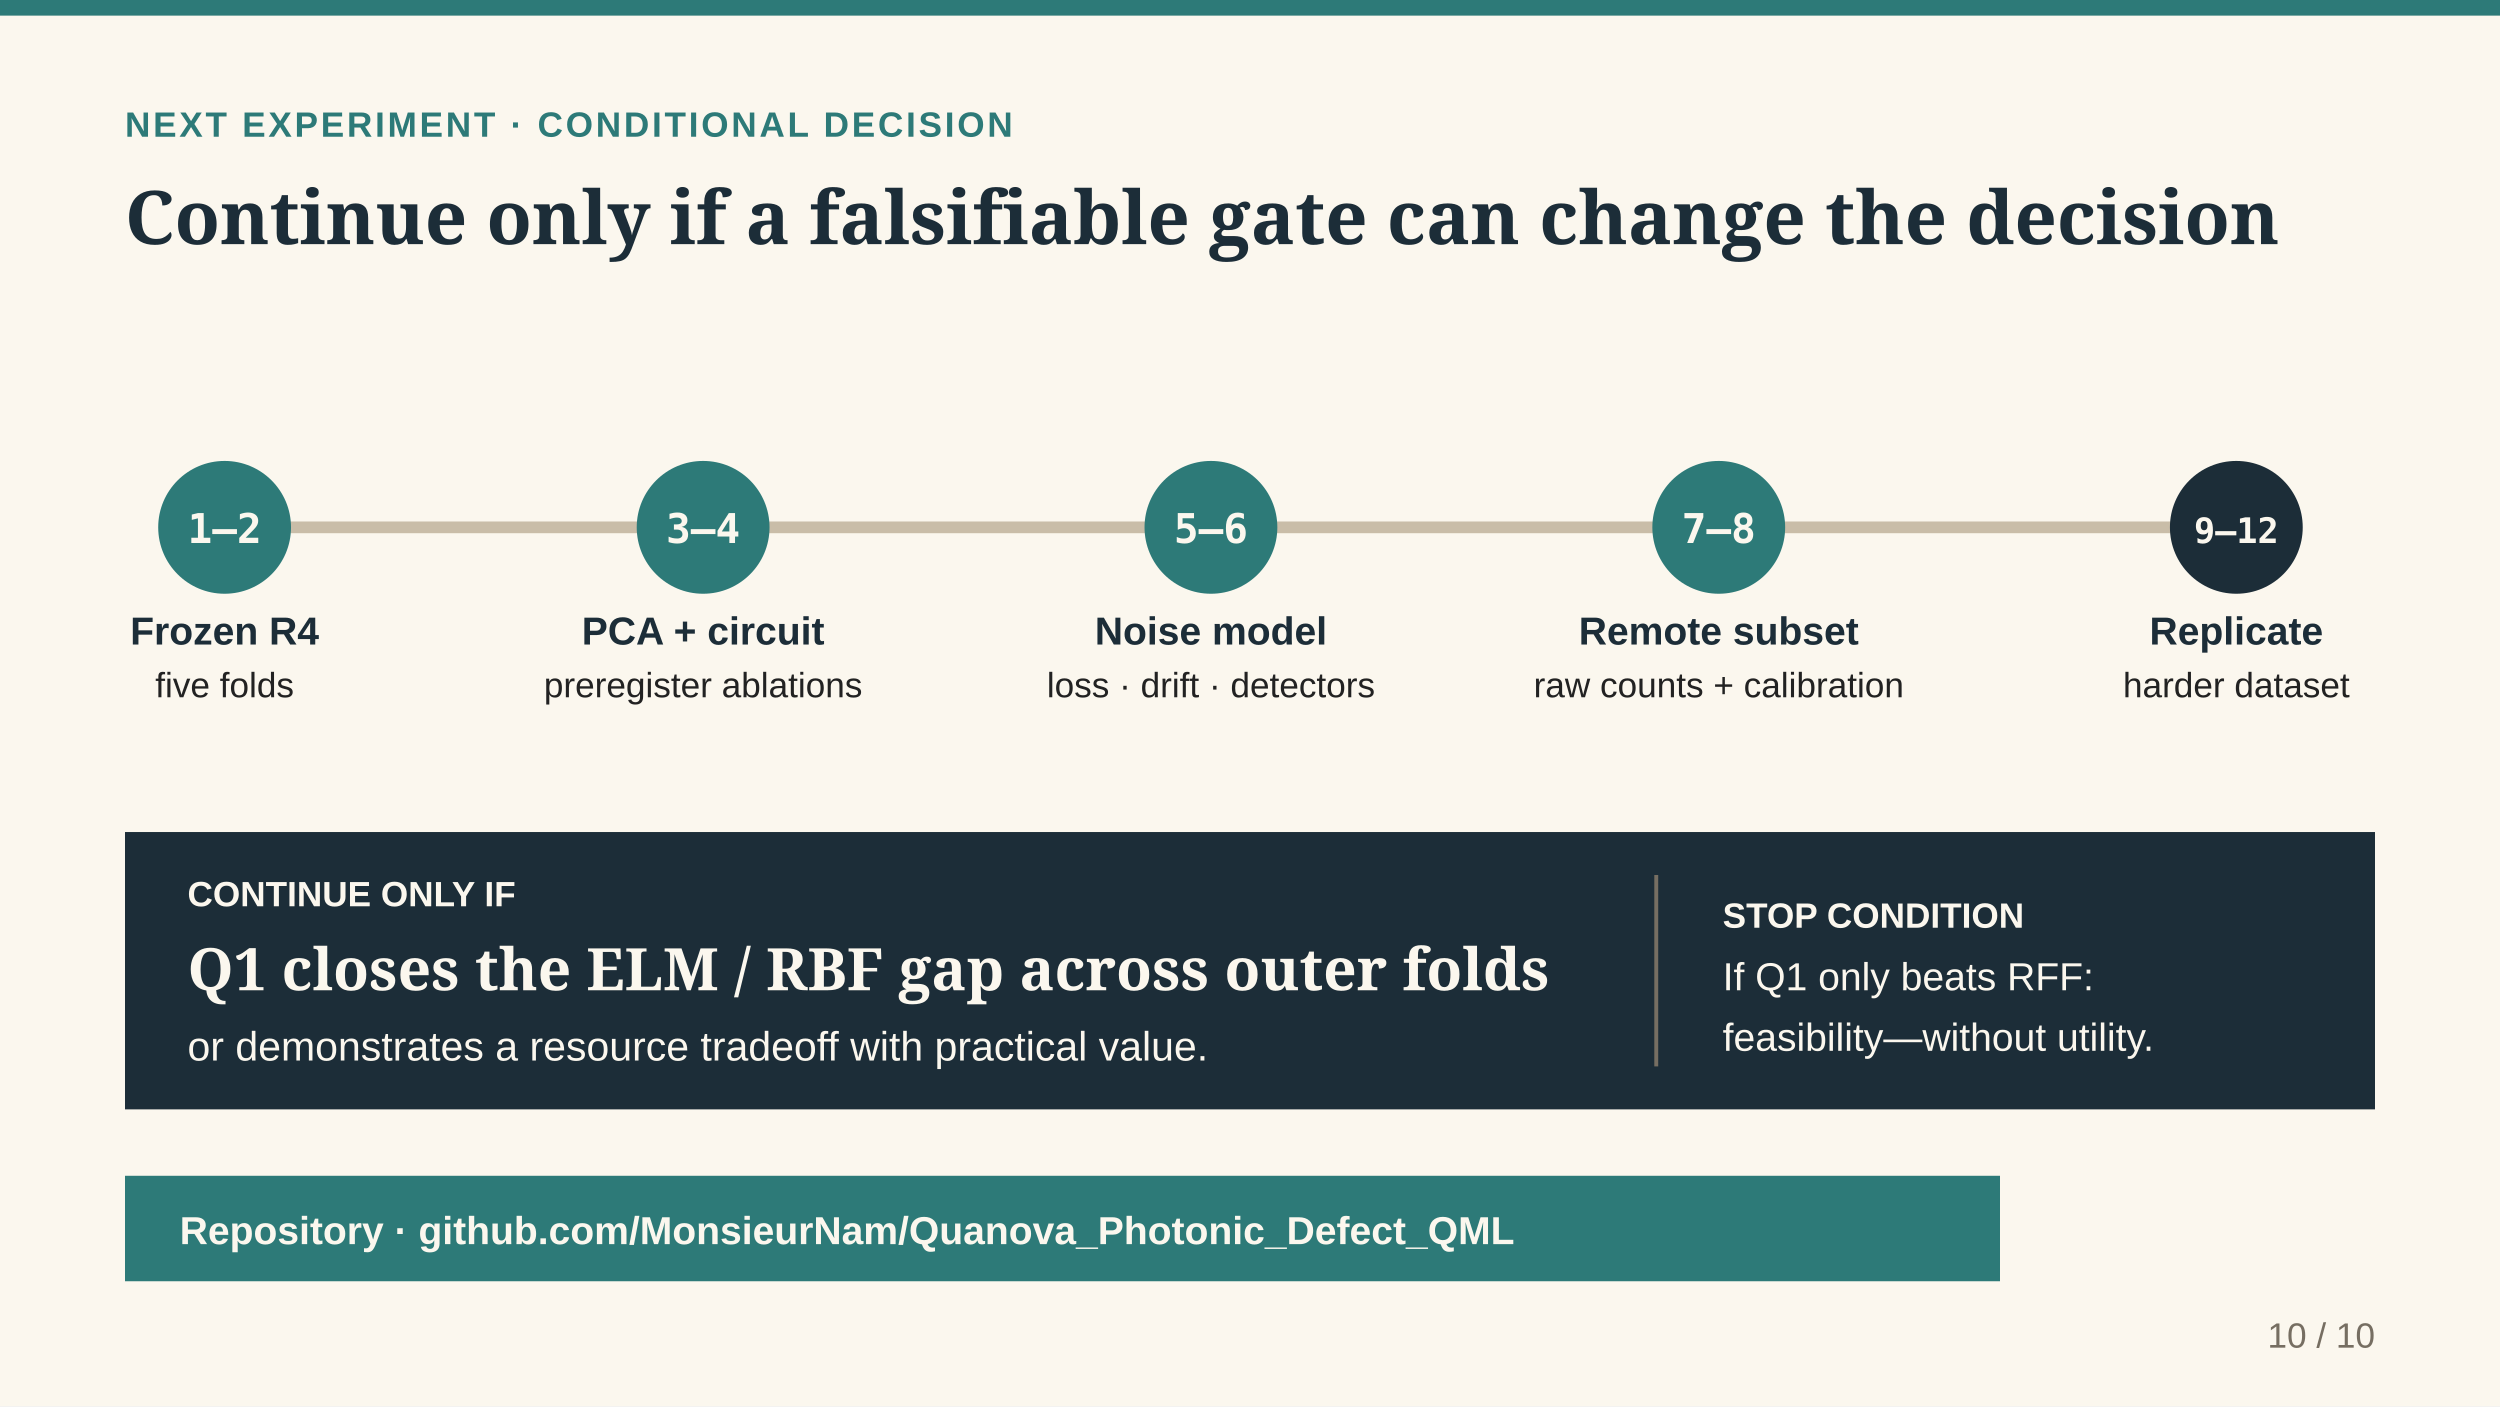
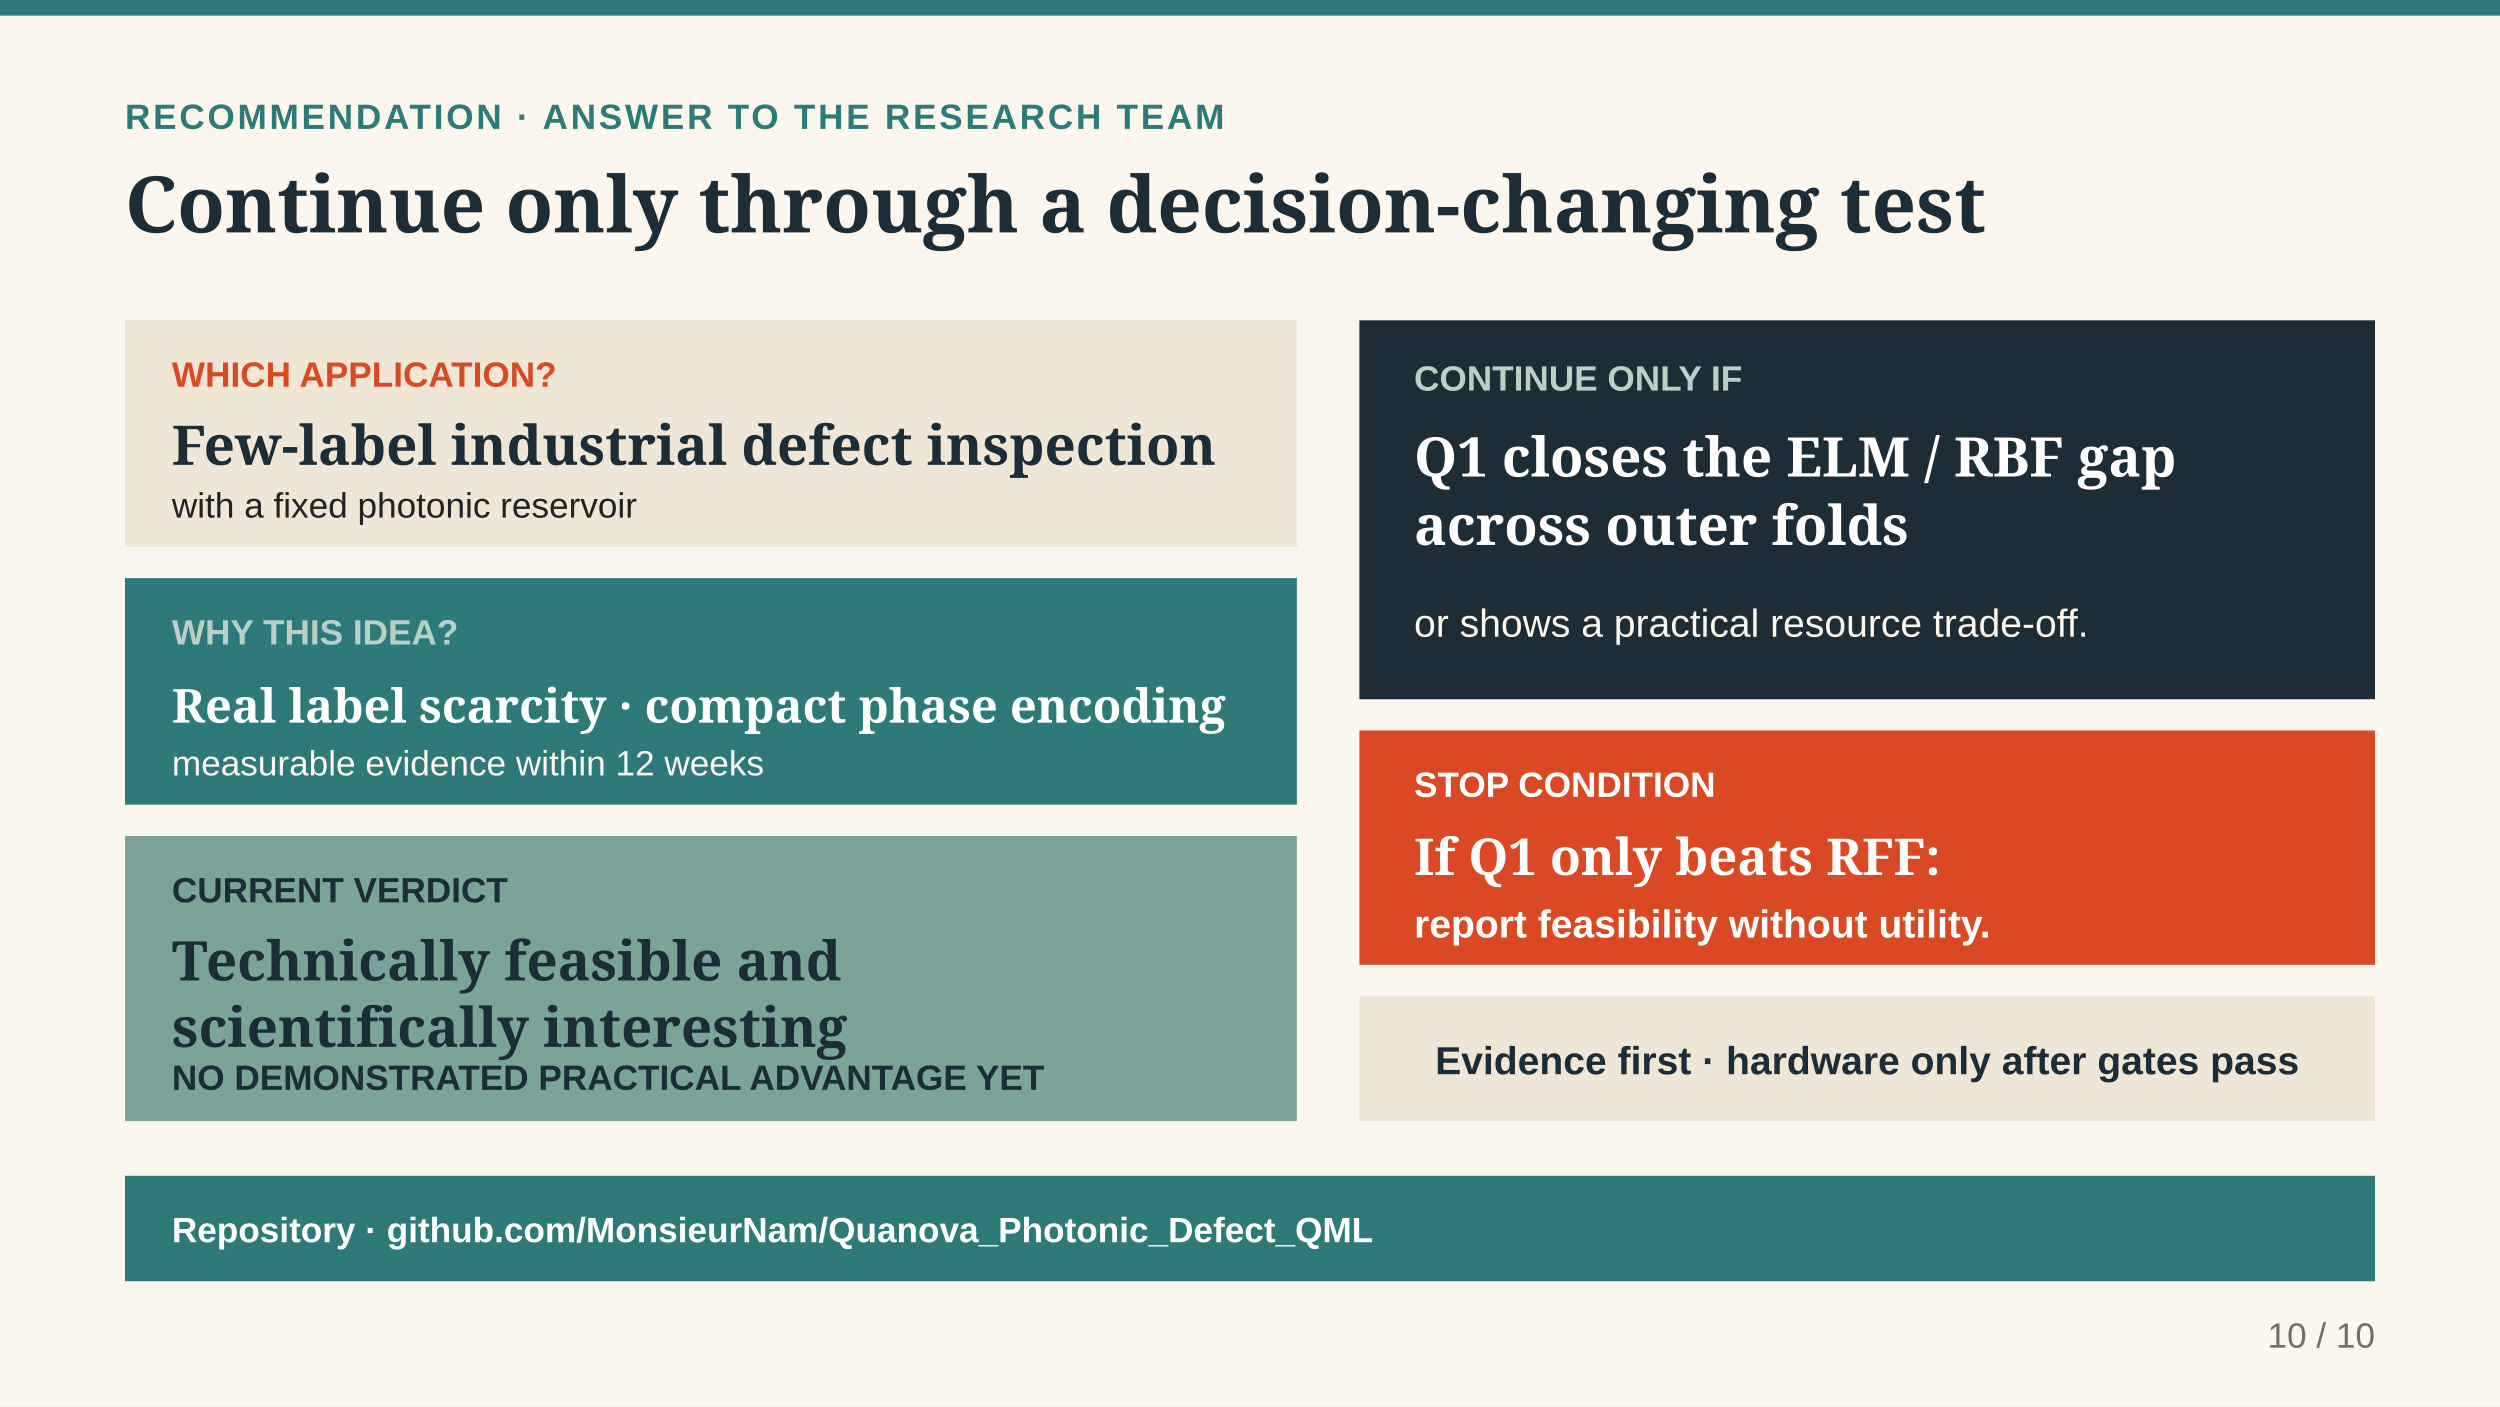
- <svg xmlns="http://www.w3.org/2000/svg" width="1280" height="720" viewBox="0 0 1280 720" data-pptx-page-role="ending">
+ <svg xmlns="http://www.w3.org/2000/svg" xmlns:xlink="http://www.w3.org/1999/xlink" width="1280" height="720" viewBox="0 0 1280 720" data-pptx-page-role="content">
  <rect id="page-bg" data-pptx-role="background" x="0" y="0" width="1280" height="720" fill="#FBF7EE" />
  <rect id="top-rule" data-pptx-role="decoration" x="0" y="0" width="1280" height="8" fill="#2D7A78" />
-   <g id="closing-title" data-pptx-bounds="64 42 1152 130">
-     <text x="64" y="70" font-family="Arial" font-size="18" font-weight="700" letter-spacing="1.4" fill="#2D7A78">NEXT EXPERIMENT · CONDITIONAL DECISION</text>
-     <text x="64" y="125" font-family="Georgia" font-size="38" font-weight="700" fill="#1C2D38">Continue only if a falsifiable gate can change the decision</text>
+   <g id="closing-title" data-pptx-bounds="64 38 1152 108">
+     <text x="64" y="66" font-family="Arial" font-size="18" font-weight="700" letter-spacing="1.4" fill="#2D7A78">RECOMMENDATION · ANSWER TO THE RESEARCH TEAM</text>
+     <text x="64" y="119" font-family="Georgia" font-size="40" font-weight="700" fill="#1C2D38">Continue only through a decision-changing test</text>
  </g>
-   <g id="roadmap" data-pptx-bounds="64 194 1152 194">
-     <line x1="115" y1="270" x2="1145" y2="270" stroke="#C9BDA8" stroke-width="6" />
-     <circle cx="115" cy="270" r="34" fill="#2D7A78" />
-     <text x="115" y="278" text-anchor="middle" font-family="Consolas" font-size="21" font-weight="700" fill="#FBF7EE">1–2</text>
-     <text x="115" y="330" text-anchor="middle" font-family="Arial" font-size="20" font-weight="700" fill="#1C2D38">Frozen R4</text>
-     <text x="115" y="357" text-anchor="middle" font-family="Arial" font-size="18" fill="#222222">five folds</text>
-     <circle cx="360" cy="270" r="34" fill="#2D7A78" />
-     <text x="360" y="278" text-anchor="middle" font-family="Consolas" font-size="21" font-weight="700" fill="#FBF7EE">3–4</text>
-     <text x="360" y="330" text-anchor="middle" font-family="Arial" font-size="20" font-weight="700" fill="#1C2D38">PCA + circuit</text>
-     <text x="360" y="357" text-anchor="middle" font-family="Arial" font-size="18" fill="#222222">preregister ablations</text>
-     <circle cx="620" cy="270" r="34" fill="#2D7A78" />
-     <text x="620" y="278" text-anchor="middle" font-family="Consolas" font-size="21" font-weight="700" fill="#FBF7EE">5–6</text>
-     <text x="620" y="330" text-anchor="middle" font-family="Arial" font-size="20" font-weight="700" fill="#1C2D38">Noise model</text>
-     <text x="620" y="357" text-anchor="middle" font-family="Arial" font-size="18" fill="#222222">loss · drift · detectors</text>
-     <circle cx="880" cy="270" r="34" fill="#2D7A78" />
-     <text x="880" y="278" text-anchor="middle" font-family="Consolas" font-size="21" font-weight="700" fill="#FBF7EE">7–8</text>
-     <text x="880" y="330" text-anchor="middle" font-family="Arial" font-size="20" font-weight="700" fill="#1C2D38">Remote subset</text>
-     <text x="880" y="357" text-anchor="middle" font-family="Arial" font-size="18" fill="#222222">raw counts + calibration</text>
-     <circle cx="1145" cy="270" r="34" fill="#1C2D38" />
-     <text x="1145" y="278" text-anchor="middle" font-family="Consolas" font-size="18" font-weight="700" fill="#FBF7EE">9–12</text>
-     <text x="1145" y="330" text-anchor="middle" font-family="Arial" font-size="20" font-weight="700" fill="#1C2D38">Replicate</text>
-     <text x="1145" y="357" text-anchor="middle" font-family="Arial" font-size="18" fill="#222222">harder dataset</text>
+   <g id="answer-stack" data-pptx-bounds="64 164 600 410">
+     <rect x="64" y="164" width="600" height="116" fill="#EFE6D5" />
+     <text x="88" y="198" font-family="Arial" font-size="18" font-weight="700" fill="#D84924">WHICH APPLICATION?</text>
+     <text x="88" y="238" font-family="Georgia" font-size="28" font-weight="700" fill="#1C2D38">Few-label industrial defect inspection</text>
+     <text x="88" y="265" font-family="Arial" font-size="18" fill="#222222">with a fixed photonic reservoir</text>
+     <rect x="64" y="296" width="600" height="116" fill="#2D7A78" />
+     <text x="88" y="330" font-family="Arial" font-size="18" font-weight="700" fill="#B9D0C7">WHY THIS IDEA?</text>
+     <text x="88" y="370" font-family="Georgia" font-size="24" font-weight="700" fill="#FFFFFF">Real label scarcity · compact phase encoding</text>
+     <text x="88" y="397" font-family="Arial" font-size="18" fill="#FBF7EE">measurable evidence within 12 weeks</text>
+     <rect x="64" y="428" width="600" height="146" fill="#7BA39A" />
+     <text x="88" y="462" font-family="Arial" font-size="18" font-weight="700" fill="#1C2D38">CURRENT VERDICT</text>
+     <text x="88" y="502" font-family="Georgia" font-size="28" font-weight="700" fill="#1C2D38">Technically feasible and<tspan x="88" dy="34">scientifically interesting</tspan>
+     </text>
+     <text x="88" y="558" font-family="Arial" font-size="18" font-weight="700" fill="#1C2D38">NO DEMONSTRATED PRACTICAL ADVANTAGE YET</text>
  </g>
-   <g id="decision-gate" data-pptx-bounds="64 426 1152 142">
-     <rect x="64" y="426" width="1152" height="142" fill="#1C2D38" />
-     <text x="96" y="464" font-family="Arial" font-size="18" font-weight="700" fill="#FBF7EE">CONTINUE ONLY IF</text>
-     <text x="96" y="507" font-family="Georgia" font-size="30" font-weight="700" fill="#FBF7EE">Q1 closes the ELM / RBF gap across outer folds</text>
-     <text x="96" y="543" font-family="Arial" font-size="21" fill="#FBF7EE">or demonstrates a resource tradeoff with practical value.</text>
-     <line x1="848" y1="448" x2="848" y2="546" stroke="#766E62" stroke-width="2" />
-     <text x="882" y="475" font-family="Arial" font-size="18" font-weight="700" fill="#FBF7EE">STOP CONDITION</text>
-     <text x="882" y="507" font-family="Arial" font-size="20" fill="#FBF7EE">If Q1 only beats RFF:</text>
-     <text x="882" y="538" font-family="Arial" font-size="20" fill="#FBF7EE">feasibility—without utility.</text>
+   <g id="decision-gate" data-pptx-bounds="696 164 520 410">
+     <rect x="696" y="164" width="520" height="194" fill="#1C2D38" />
+     <text x="724" y="200" font-family="Arial" font-size="18" font-weight="700" fill="#B9D0C7">CONTINUE ONLY IF</text>
+     <text x="724" y="244" font-family="Georgia" font-size="28" font-weight="700" fill="#FFFFFF">Q1 closes the ELM / RBF gap<tspan x="724" dy="35">across outer folds</tspan>
+     </text>
+     <text x="724" y="326" font-family="Arial" font-size="20" fill="#FBF7EE">or shows a practical resource trade-off.</text>
+     <rect x="696" y="374" width="520" height="120" fill="#D84924" />
+     <text x="724" y="408" font-family="Arial" font-size="18" font-weight="700" fill="#FFFFFF">STOP CONDITION</text>
+     <text x="724" y="448" font-family="Georgia" font-size="26" font-weight="700" fill="#FFFFFF">If Q1 only beats RFF:</text>
+     <text x="724" y="480" font-family="Arial" font-size="20" font-weight="700" fill="#FFFFFF">report feasibility without utility.</text>
+     <rect x="696" y="510" width="520" height="64" fill="#EFE6D5" />
+     <text x="956" y="550" text-anchor="middle" font-family="Arial" font-size="20" font-weight="700" fill="#1C2D38">Evidence first · hardware only after gates pass</text>
  </g>
-   <g id="handoff" data-pptx-bounds="64 602 960 54">
-     <a href="https://github.com/MonsieurNam/Quanova_Photonic_Defect_QML">
-       <g>
-         <rect x="64" y="602" width="960" height="54" fill="#2D7A78" />
-         <text x="92" y="637" font-family="Arial" font-size="20" font-weight="700" fill="#FBF7EE">Repository · github.com/MonsieurNam/Quanova_Photonic_Defect_QML</text>
-       </g>
+   <g id="handoff" data-pptx-bounds="64 602 1152 54">
+     <a xlink:href="https://github.com/MonsieurNam/Quanova_Photonic_Defect_QML">
+       <rect x="64" y="602" width="1152" height="54" fill="#2D7A78" />
+       <text x="88" y="636" font-family="Arial" font-size="18" font-weight="700" fill="#FFFFFF">Repository · github.com/MonsieurNam/Quanova_Photonic_Defect_QML</text>
    </a>
  </g>
  <g id="page-index" data-pptx-bounds="1124 667 92 30">
    <text x="1216" y="690" text-anchor="end" font-family="Arial" font-size="18" fill="#766E62">10 / 10</text>
  </g>
</svg>
